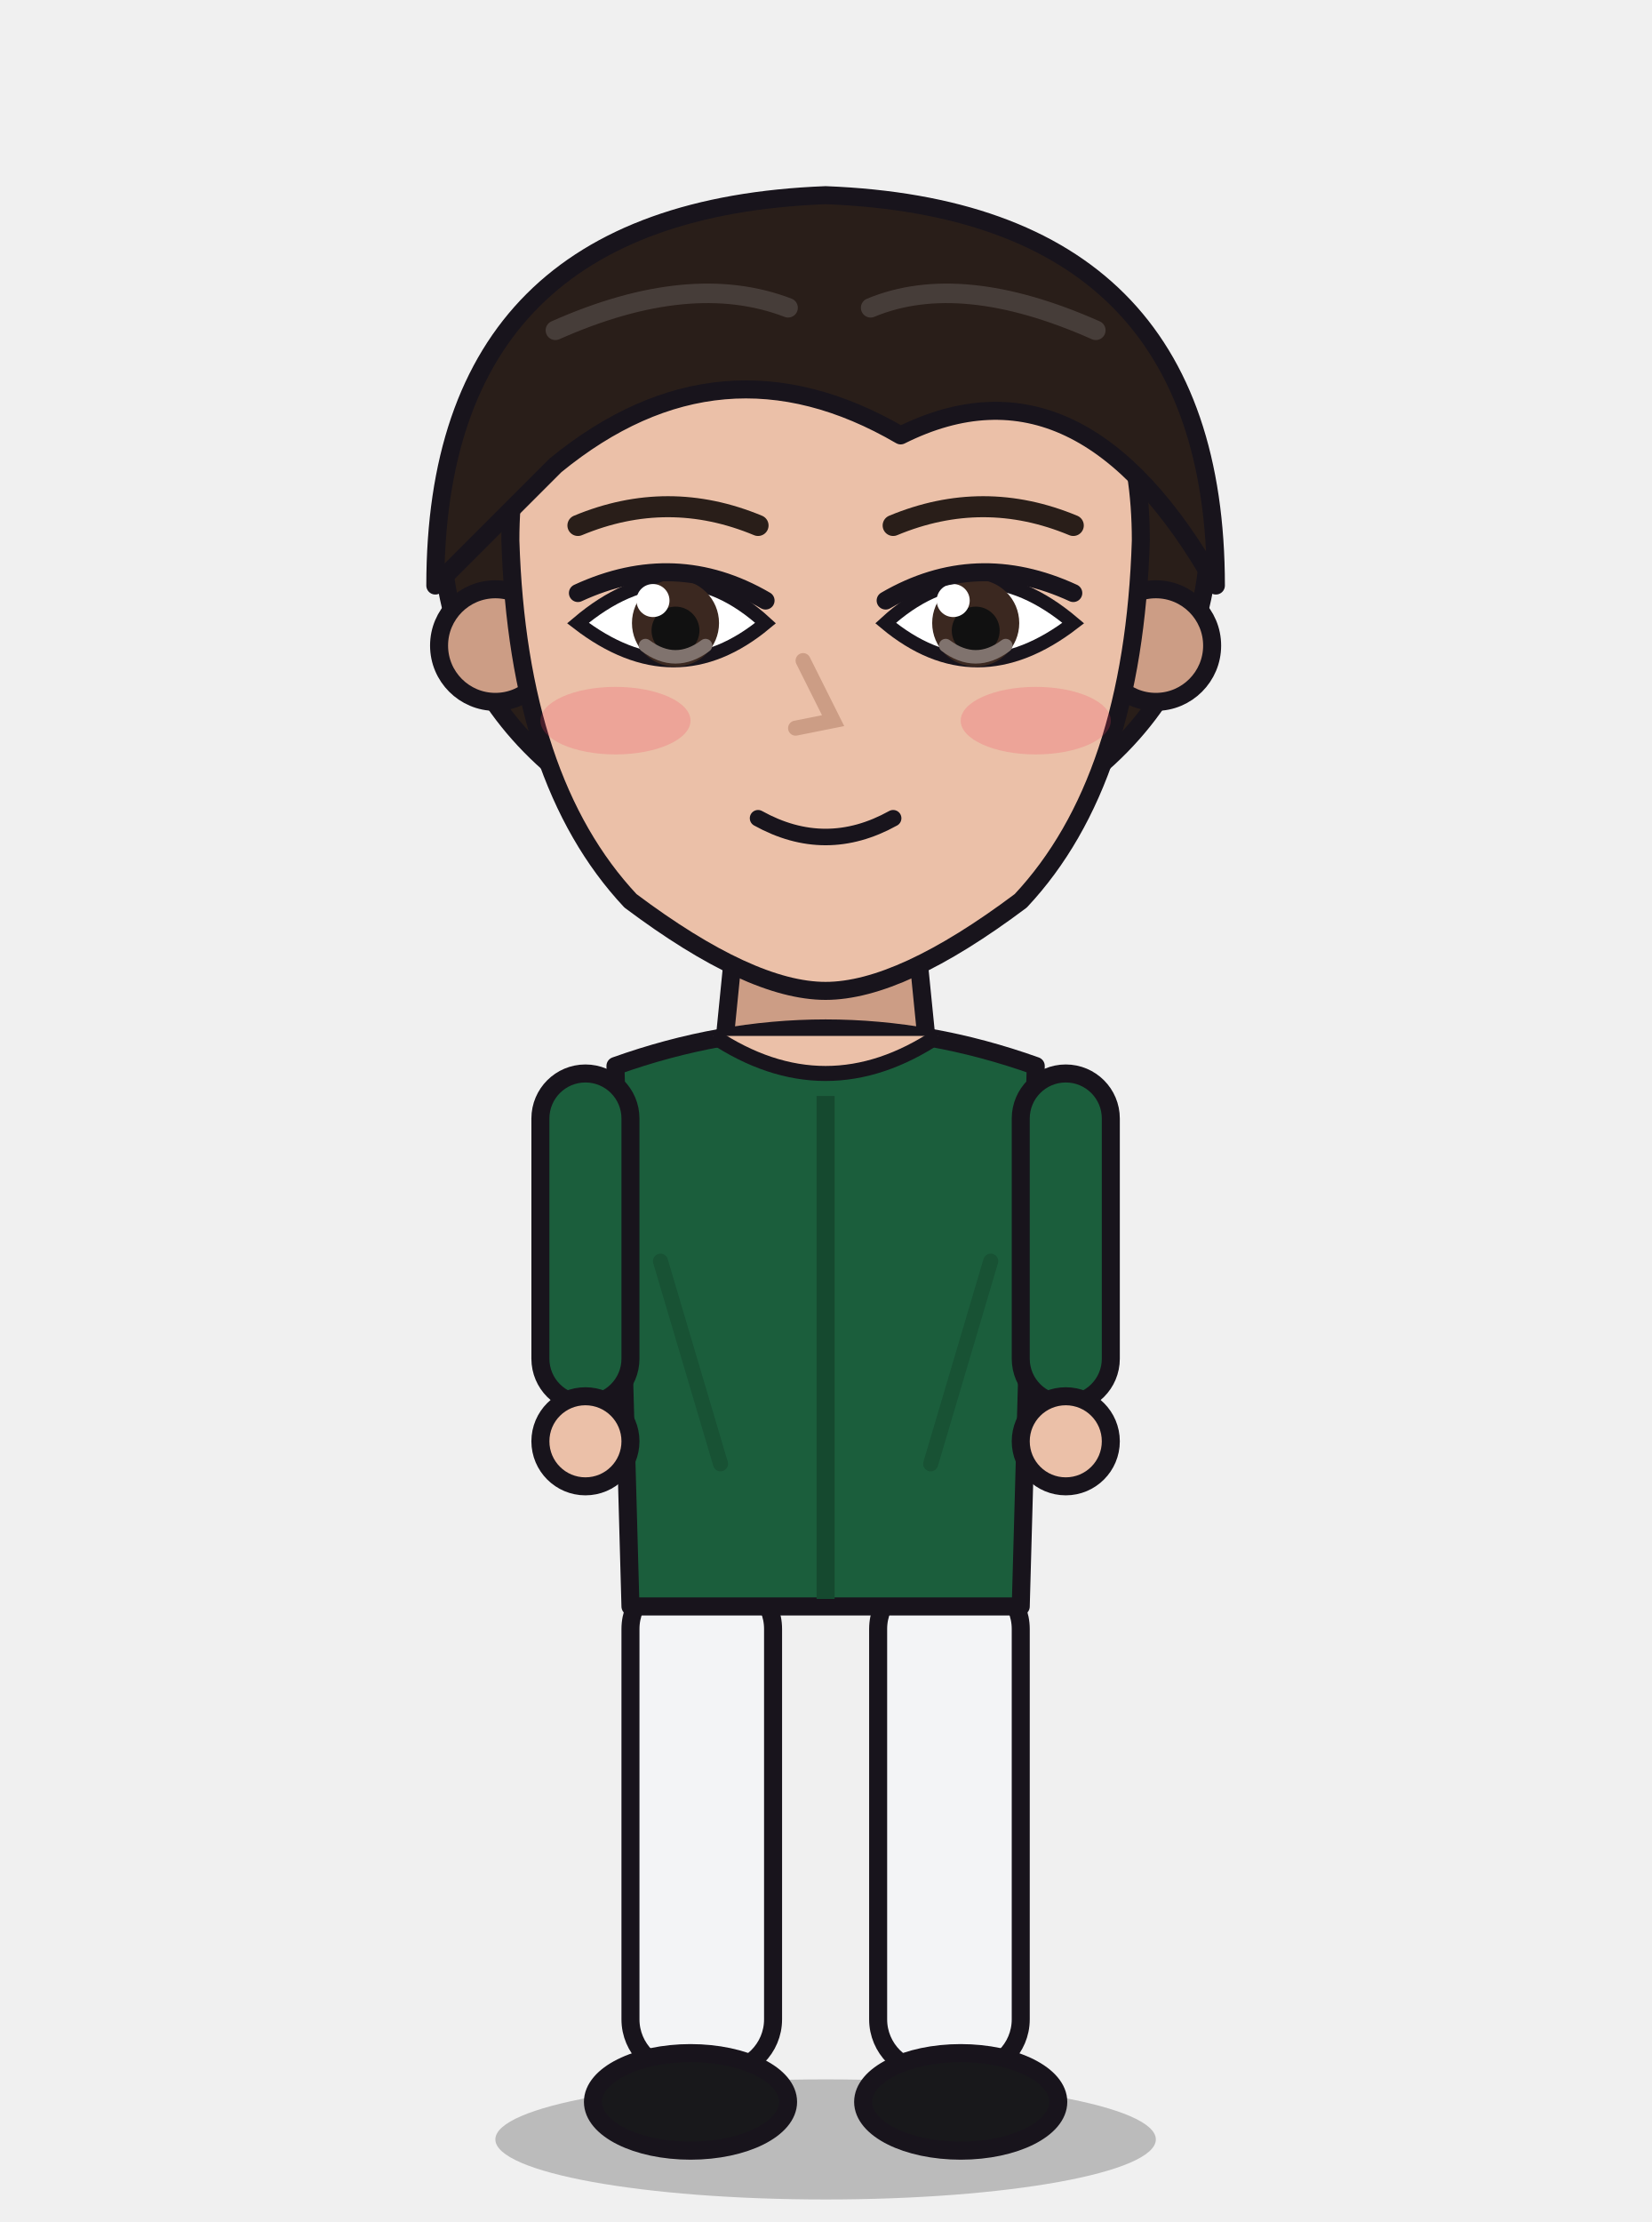
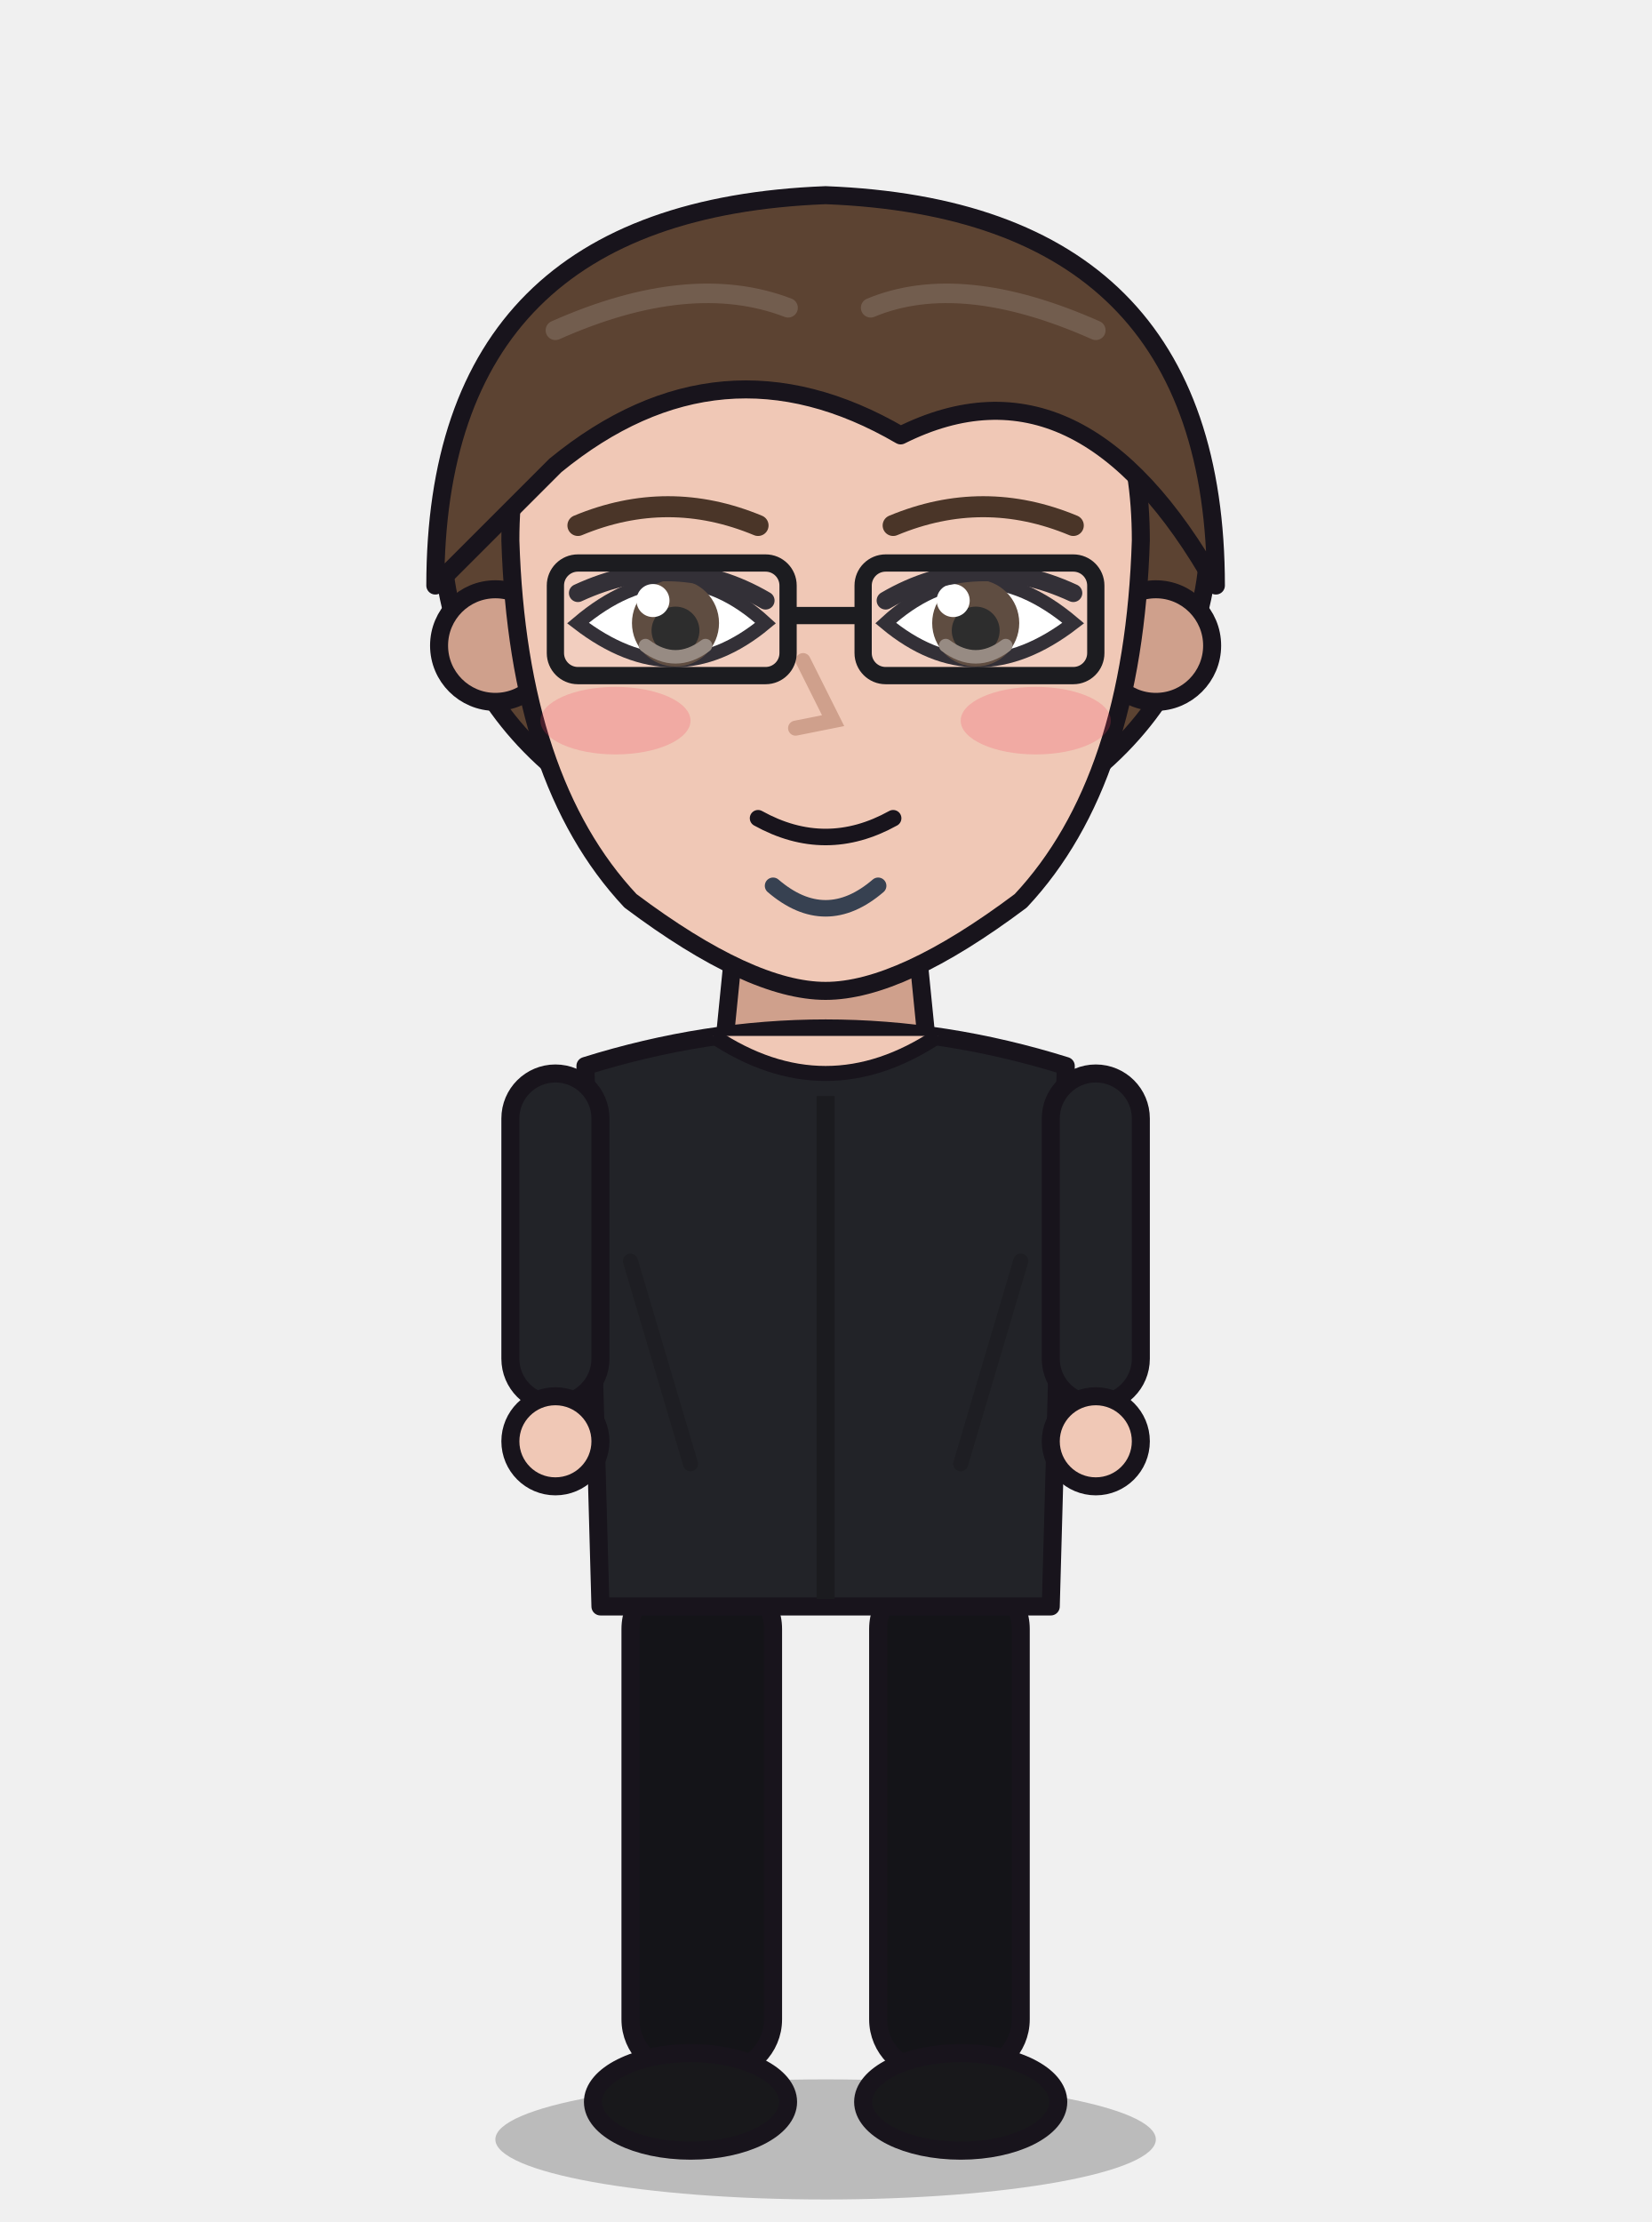
<svg xmlns="http://www.w3.org/2000/svg" viewBox="0 0 220 296" class="luiggi-rig-svg" data-char="tiago_music">
  <g class="rig-root">
    <ellipse cx="110" cy="285" rx="44" ry="8" fill="rgba(0,0,0,0.22)" />
    <g class="rig-hair-back">
-       <ellipse cx="110" cy="72" rx="51" ry="43" fill="#291E19" stroke="#18141C" stroke-width="2.4" />
+       <ellipse cx="110" cy="72" rx="51" ry="43" fill="#5C4332" stroke="#18141C" stroke-width="2.4" />
    </g>
    <g class="rig-legs">
      <g class="rig-leg-l">
-         <rect x="84" y="210" width="19" height="66" rx="7" fill="#F3F4F6" stroke="#18141C" stroke-width="2.4" />
+         <rect x="84" y="210" width="19" height="66" rx="7" fill="#141418" stroke="#18141C" stroke-width="2.4" />
        <ellipse cx="92" cy="280" rx="13" ry="6.5" fill="#18181B" stroke="#18141C" stroke-width="2.4" />
      </g>
      <g class="rig-leg-r">
-         <rect x="117" y="210" width="19" height="66" rx="7" fill="#F3F4F6" stroke="#18141C" stroke-width="2.4" />
+         <rect x="117" y="210" width="19" height="66" rx="7" fill="#141418" stroke="#18141C" stroke-width="2.4" />
        <ellipse cx="128" cy="280" rx="13" ry="6.5" fill="#18181B" stroke="#18141C" stroke-width="2.4" />
      </g>
    </g>
-     <path d="M98 124 L122 124 L124 144 Q110 150 96 144 Z" fill="#CC9D85" stroke="#18141C" stroke-width="2.4" />
+     <path d="M98 124 L122 124 L124 144 Q110 150 96 144 Z" fill="#CFA08C" stroke="#18141C" stroke-width="2.4" />
    <g class="rig-torso">
-       <path d="M82 142 Q110 132 138 142 L136 214 L84 214 Z" fill="#1B5E3C" stroke="#18141C" stroke-width="2.4" stroke-linejoin="round" />
-       <path d="M95 138 Q110 148 125 138" fill="#EBC0A8" stroke="#18141C" stroke-width="2" />
-       <path d="M88 168 L96 195 M132 168 L124 195" stroke="#15492f" stroke-width="2" opacity="0.6" stroke-linecap="round" />
-       <line x1="110" y1="146" x2="110" y2="213" stroke="#15492f" stroke-width="2.4" />
+       <path d="M78 142 Q110 132 142 142 L140 214 L80 214 Z" fill="#222328" stroke="#18141C" stroke-width="2.4" stroke-linejoin="round" />
+       <path d="M95 138 Q110 148 125 138" fill="#F0C8B6" stroke="#18141C" stroke-width="2" />
+       <path d="M84 168 L92 195 M136 168 L128 195" stroke="#1b1b1f" stroke-width="2" opacity="0.6" stroke-linecap="round" />
+       <line x1="110" y1="146" x2="110" y2="213" stroke="#1b1b1f" stroke-width="2.4" />
    </g>
    <g class="rig-arms">
      <g class="rig-arm-l">
-         <rect x="72" y="143" width="12" height="44" rx="6" fill="#1B5E3C" stroke="#18141C" stroke-width="2.4" />
-         <circle cx="78" cy="192" r="6" fill="#EBC0A8" stroke="#18141C" stroke-width="2.4" />
+         <rect x="68" y="143" width="12" height="44" rx="6" fill="#222328" stroke="#18141C" stroke-width="2.4" />
+         <circle cx="74" cy="192" r="6" fill="#F0C8B6" stroke="#18141C" stroke-width="2.4" />
      </g>
      <g class="rig-arm-r">
-         <rect x="136" y="143" width="12" height="44" rx="6" fill="#1B5E3C" stroke="#18141C" stroke-width="2.4" />
-         <circle cx="142" cy="192" r="6" fill="#EBC0A8" stroke="#18141C" stroke-width="2.4" />
+         <rect x="140" y="143" width="12" height="44" rx="6" fill="#222328" stroke="#18141C" stroke-width="2.4" />
+         <circle cx="146" cy="192" r="6" fill="#F0C8B6" stroke="#18141C" stroke-width="2.4" />
      </g>
    </g>
    <g class="rig-head">
-       <circle cx="66" cy="86" r="7.5" fill="#CC9D85" stroke="#18141C" stroke-width="2.4" />
-       <circle cx="154" cy="86" r="7.5" fill="#CC9D85" stroke="#18141C" stroke-width="2.4" />
-       <path d="M68 72 Q68 34 110 34 Q152 34 152 72 Q151 104 136 120 Q120 132 110 132 Q100 132 84 120 Q69 104 68 72 Z" fill="#EBC0A8" stroke="#18141C" stroke-width="2.4" stroke-linejoin="round" />
-       <path d="M107 88 L111 96 L106 97" fill="none" stroke="#CC9D85" stroke-width="2" stroke-linecap="round" />
+       <circle cx="66" cy="86" r="7.5" fill="#CFA08C" stroke="#18141C" stroke-width="2.4" />
+       <circle cx="154" cy="86" r="7.5" fill="#CFA08C" stroke="#18141C" stroke-width="2.4" />
+       <path d="M68 72 Q68 34 110 34 Q152 34 152 72 Q151 104 136 120 Q120 132 110 132 Q100 132 84 120 Q69 104 68 72 Z" fill="#F0C8B6" stroke="#18141C" stroke-width="2.4" stroke-linejoin="round" />
+       <path d="M107 88 L111 96 L106 97" fill="none" stroke="#CFA08C" stroke-width="2" stroke-linecap="round" />
      <ellipse cx="82" cy="96" rx="10" ry="4.5" fill="#F43F5E" opacity="0.22" />
      <ellipse cx="138" cy="96" rx="10" ry="4.5" fill="#F43F5E" opacity="0.22" />
+       <path d="M103 118 Q110 124 117 118" fill="none" stroke="#374151" stroke-width="2.2" stroke-linecap="round" />
      <g class="rig-eyes">
        <path d="M77 83 Q90 72 102 83 Q90 93 77 83 Z" fill="#FFFFFF" stroke="#18141C" stroke-width="1.8" />
        <path d="M118 83 Q130 72 143 83 Q130 93 118 83 Z" fill="#FFFFFF" stroke="#18141C" stroke-width="1.8" />
-         <circle cx="90" cy="83" r="5.8" fill="#3B2820" />
-         <circle cx="130" cy="83" r="5.8" fill="#3B2820" />
+         <circle cx="90" cy="83" r="5.8" fill="#4A3528" />
+         <circle cx="130" cy="83" r="5.8" fill="#4A3528" />
        <circle cx="90" cy="84" r="3.19" fill="#111" />
        <circle cx="130" cy="84" r="3.19" fill="#111" />
-         <path d="M86 86 Q90 89 94 86" fill="none" stroke="#80736e" stroke-width="1.8" stroke-linecap="round" />
-         <path d="M126 86 Q130 89 134 86" fill="none" stroke="#80736e" stroke-width="1.8" stroke-linecap="round" />
+         <path d="M86 86 Q90 89 94 86" fill="none" stroke="#897c73" stroke-width="1.8" stroke-linecap="round" />
+         <path d="M126 86 Q130 89 134 86" fill="none" stroke="#897c73" stroke-width="1.8" stroke-linecap="round" />
        <circle cx="87" cy="80" r="2.2" fill="#FFF" />
        <circle cx="127" cy="80" r="2.2" fill="#FFF" />
        <path d="M77 79 Q90 73 102 80 M118 80 Q130 73 143 79" fill="none" stroke="#18141C" stroke-width="2.4" stroke-linecap="round" />
      </g>
      <g class="rig-brows">
-         <path d="M77 70 Q89 65 101 70" fill="none" stroke="#291E19" stroke-width="2.8" stroke-linecap="round" />
-         <path d="M119 70 Q131 65 143 70" fill="none" stroke="#291E19" stroke-width="2.8" stroke-linecap="round" />
+         <path d="M77 70 Q89 65 101 70" fill="none" stroke="#4A3528" stroke-width="2.8" stroke-linecap="round" />
+         <path d="M119 70 Q131 65 143 70" fill="none" stroke="#4A3528" stroke-width="2.8" stroke-linecap="round" />
      </g>
      <g class="rig-mouth">
        <path d="M101 109 Q110 114 119 109" fill="none" stroke="#18141C" stroke-width="2.2" stroke-linecap="round" />
      </g>
    </g>
    <g class="rig-hair-front">
-       <path d="M58 78 Q58 28 110 26 Q162 28 162 78 Q144 46 120 58 Q96 44 74 62 Z" fill="#291E19" stroke="#18141C" stroke-width="2.4" stroke-linejoin="round" />
-       <path d="M74 44 Q92 36 105 41 M116 41 Q128 36 146 44" fill="none" stroke="#5f5653" stroke-width="2.6" opacity="0.55" stroke-linecap="round" />
+       <path d="M58 78 Q58 28 110 26 Q162 28 162 78 Q144 46 120 58 Q96 44 74 62 Z" fill="#5C4332" stroke="#18141C" stroke-width="2.4" stroke-linejoin="round" />
+       <path d="M74 44 Q92 36 105 41 M116 41 Q128 36 146 44" fill="none" stroke="#857265" stroke-width="2.6" opacity="0.55" stroke-linecap="round" />
    </g>
-     <g class="rig-accessories" />
+     <g class="rig-accessories">
+       <rect x="74" y="75" width="31" height="15" rx="3" fill="rgba(255,255,255,0.12)" stroke="#1C1C20" stroke-width="2.3" />
+       <rect x="115" y="75" width="31" height="15" rx="3" fill="rgba(255,255,255,0.12)" stroke="#1C1C20" stroke-width="2.3" />
+       <line x1="105" y1="82" x2="115" y2="82" stroke="#1C1C20" stroke-width="2.3" />
+     </g>
  </g>
</svg>
